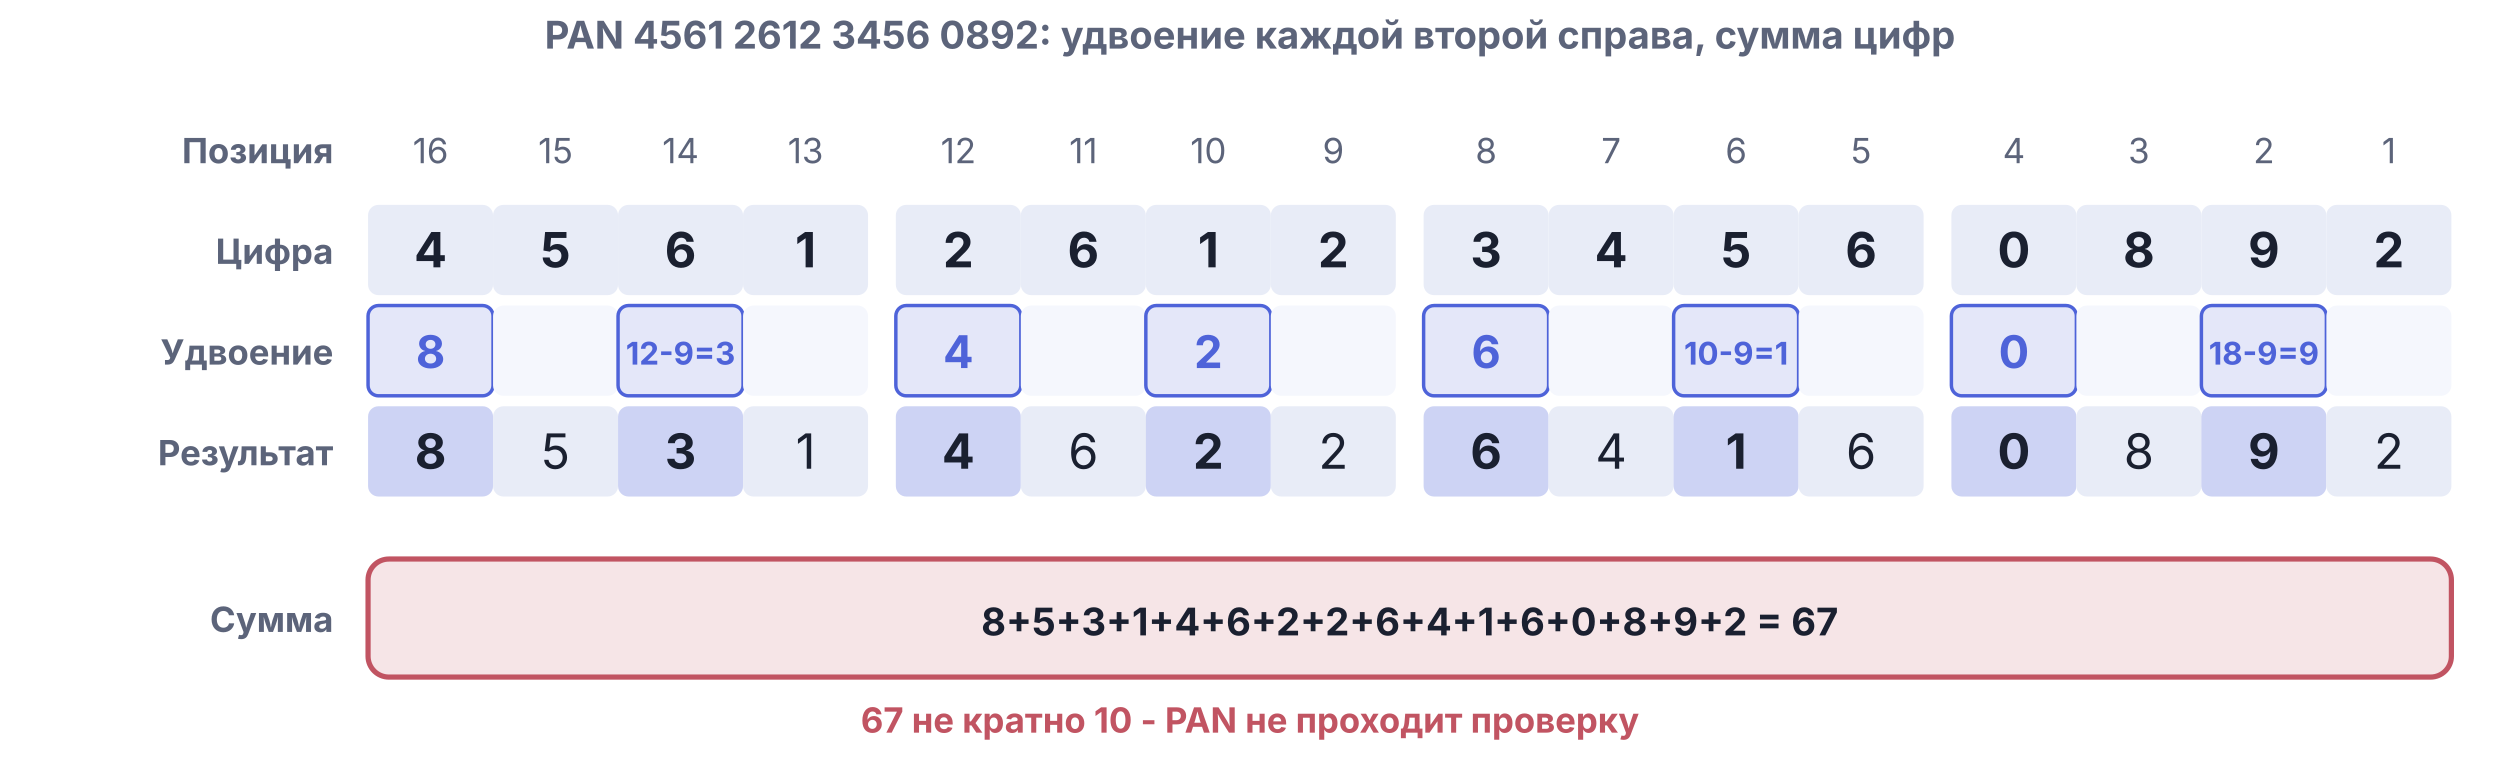
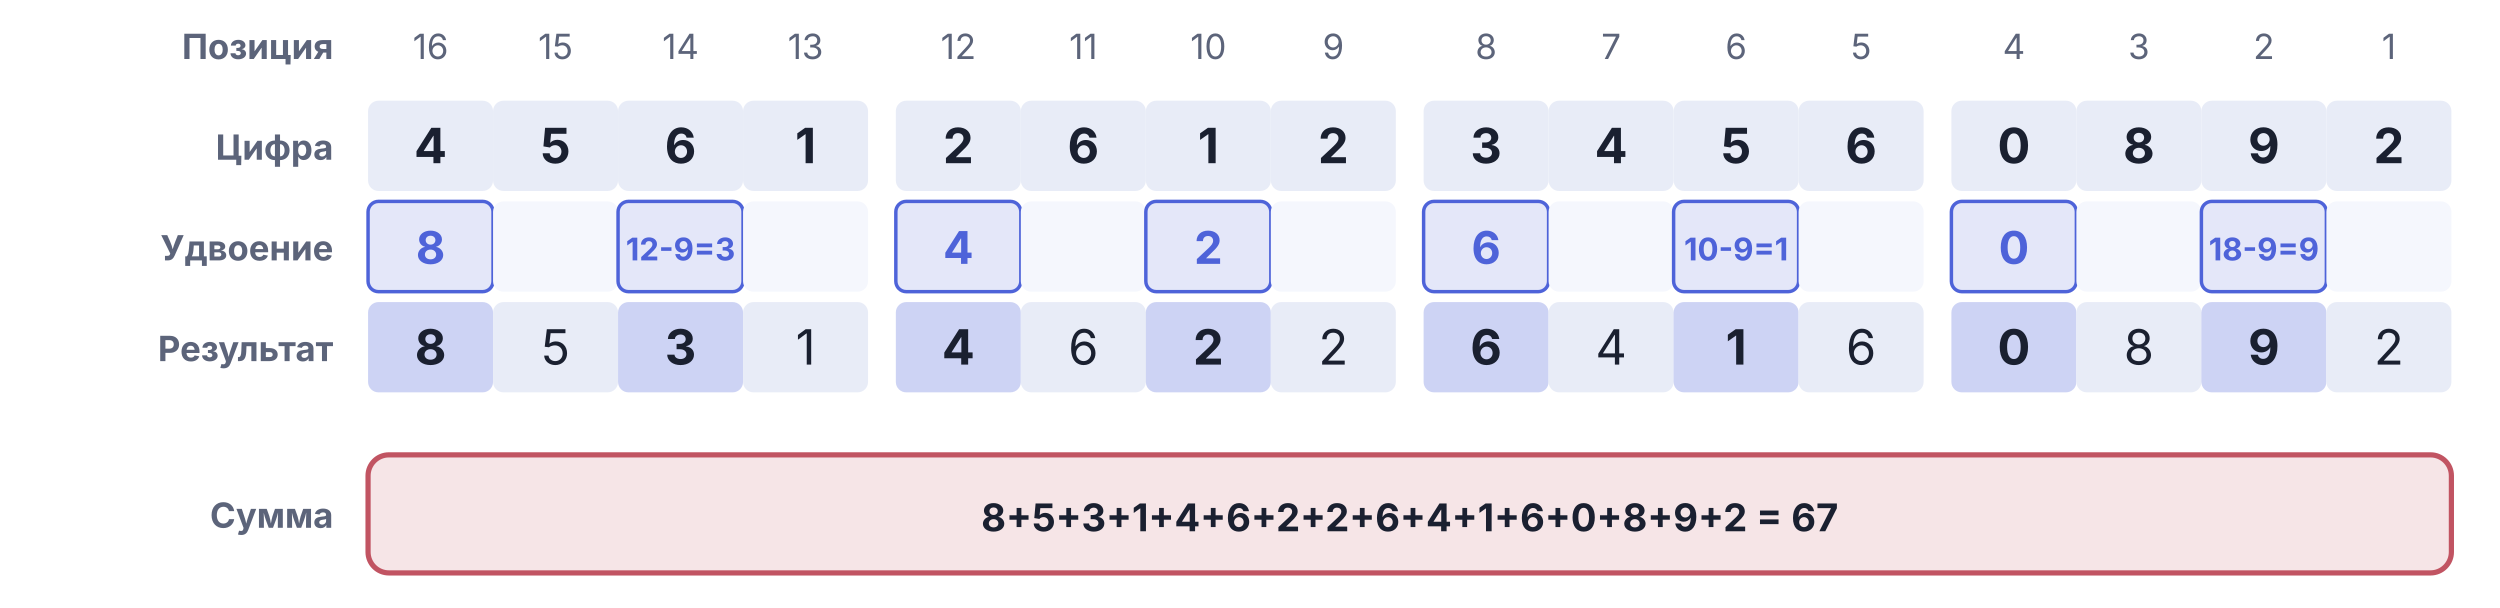
- <svg xmlns="http://www.w3.org/2000/svg" viewBox="0 0 720 225" width="720" height="225">
-   <text x="360.0" y="14" text-anchor="middle" font-family="Inter, -apple-system, BlinkMacSystemFont, 'Helvetica Neue', Arial, sans-serif" font-size="11" font-weight="bold" fill="#5C647A">PAN 4561 2612 3456 0892: удвоение каждой второй справа, сумма цифр</text>
+ <svg xmlns="http://www.w3.org/2000/svg" viewBox="0 30 720 175" width="720" height="175">
  <text x="96" y="47.0" text-anchor="end" font-family="Inter, -apple-system, BlinkMacSystemFont, 'Helvetica Neue', Arial, sans-serif" font-size="10" font-weight="bold" fill="#5C647A">Позиция</text>
  <text x="96" y="76.0" text-anchor="end" font-family="Inter, -apple-system, BlinkMacSystemFont, 'Helvetica Neue', Arial, sans-serif" font-size="10" font-weight="bold" fill="#5C647A">Цифра</text>
  <text x="96" y="105.0" text-anchor="end" font-family="Inter, -apple-system, BlinkMacSystemFont, 'Helvetica Neue', Arial, sans-serif" font-size="10" font-weight="bold" fill="#5C647A">Удвоение</text>
  <text x="96" y="134.0" text-anchor="end" font-family="Inter, -apple-system, BlinkMacSystemFont, 'Helvetica Neue', Arial, sans-serif" font-size="10" font-weight="bold" fill="#5C647A">Результат</text>
  <text x="124.0" y="47.0" text-anchor="middle" font-family="Inter, -apple-system, BlinkMacSystemFont, 'Helvetica Neue', Arial, sans-serif" font-size="10" font-weight="normal" fill="#5C647A">16</text>
  <rect x="106" y="59" width="36" height="26" rx="3" fill="#E8ECF7" />
  <text x="124.0" y="77.0" text-anchor="middle" font-family="Inter, -apple-system, BlinkMacSystemFont, 'Helvetica Neue', Arial, sans-serif" font-size="14" font-weight="bold" fill="#1A2030">4</text>
  <rect x="106" y="88" width="36" height="26" rx="3" fill="#4E63D9" fill-opacity="0.15" stroke="#4E63D9" stroke-width="1" />
  <text x="124.0" y="106.0" text-anchor="middle" font-family="Inter, -apple-system, BlinkMacSystemFont, 'Helvetica Neue', Arial, sans-serif" font-size="13" font-weight="bold" fill="#4E63D9">8</text>
  <rect x="106" y="117" width="36" height="26" rx="3" fill="#4E63D9" fill-opacity="0.28" />
  <text x="124.0" y="135.0" text-anchor="middle" font-family="Inter, -apple-system, BlinkMacSystemFont, 'Helvetica Neue', Arial, sans-serif" font-size="14" font-weight="bold" fill="#1A2030">8</text>
  <text x="160.0" y="47.0" text-anchor="middle" font-family="Inter, -apple-system, BlinkMacSystemFont, 'Helvetica Neue', Arial, sans-serif" font-size="10" font-weight="normal" fill="#5C647A">15</text>
  <rect x="142" y="59" width="36" height="26" rx="3" fill="#E8ECF7" />
  <text x="160.0" y="77.0" text-anchor="middle" font-family="Inter, -apple-system, BlinkMacSystemFont, 'Helvetica Neue', Arial, sans-serif" font-size="14" font-weight="bold" fill="#1A2030">5</text>
  <rect x="142" y="88" width="36" height="26" rx="3" fill="#F5F7FD" />
  <rect x="142" y="117" width="36" height="26" rx="3" fill="#E8ECF7" />
  <text x="160.0" y="135.0" text-anchor="middle" font-family="Inter, -apple-system, BlinkMacSystemFont, 'Helvetica Neue', Arial, sans-serif" font-size="14" font-weight="normal" fill="#1A2030">5</text>
  <text x="196.0" y="47.0" text-anchor="middle" font-family="Inter, -apple-system, BlinkMacSystemFont, 'Helvetica Neue', Arial, sans-serif" font-size="10" font-weight="normal" fill="#5C647A">14</text>
  <rect x="178" y="59" width="36" height="26" rx="3" fill="#E8ECF7" />
  <text x="196.0" y="77.0" text-anchor="middle" font-family="Inter, -apple-system, BlinkMacSystemFont, 'Helvetica Neue', Arial, sans-serif" font-size="14" font-weight="bold" fill="#1A2030">6</text>
  <rect x="178" y="88" width="36" height="26" rx="3" fill="#4E63D9" fill-opacity="0.15" stroke="#4E63D9" stroke-width="1" />
  <text x="196.0" y="105.0" text-anchor="middle" font-family="Inter, -apple-system, BlinkMacSystemFont, 'Helvetica Neue', Arial, sans-serif" font-size="9" font-weight="bold" fill="#4E63D9">12-9=3</text>
  <rect x="178" y="117" width="36" height="26" rx="3" fill="#4E63D9" fill-opacity="0.28" />
  <text x="196.0" y="135.0" text-anchor="middle" font-family="Inter, -apple-system, BlinkMacSystemFont, 'Helvetica Neue', Arial, sans-serif" font-size="14" font-weight="bold" fill="#1A2030">3</text>
  <text x="232.0" y="47.0" text-anchor="middle" font-family="Inter, -apple-system, BlinkMacSystemFont, 'Helvetica Neue', Arial, sans-serif" font-size="10" font-weight="normal" fill="#5C647A">13</text>
  <rect x="214" y="59" width="36" height="26" rx="3" fill="#E8ECF7" />
  <text x="232.0" y="77.0" text-anchor="middle" font-family="Inter, -apple-system, BlinkMacSystemFont, 'Helvetica Neue', Arial, sans-serif" font-size="14" font-weight="bold" fill="#1A2030">1</text>
  <rect x="214" y="88" width="36" height="26" rx="3" fill="#F5F7FD" />
  <rect x="214" y="117" width="36" height="26" rx="3" fill="#E8ECF7" />
  <text x="232.0" y="135.0" text-anchor="middle" font-family="Inter, -apple-system, BlinkMacSystemFont, 'Helvetica Neue', Arial, sans-serif" font-size="14" font-weight="normal" fill="#1A2030">1</text>
  <text x="276.0" y="47.0" text-anchor="middle" font-family="Inter, -apple-system, BlinkMacSystemFont, 'Helvetica Neue', Arial, sans-serif" font-size="10" font-weight="normal" fill="#5C647A">12</text>
  <rect x="258" y="59" width="36" height="26" rx="3" fill="#E8ECF7" />
  <text x="276.0" y="77.0" text-anchor="middle" font-family="Inter, -apple-system, BlinkMacSystemFont, 'Helvetica Neue', Arial, sans-serif" font-size="14" font-weight="bold" fill="#1A2030">2</text>
  <rect x="258" y="88" width="36" height="26" rx="3" fill="#4E63D9" fill-opacity="0.15" stroke="#4E63D9" stroke-width="1" />
  <text x="276.0" y="106.0" text-anchor="middle" font-family="Inter, -apple-system, BlinkMacSystemFont, 'Helvetica Neue', Arial, sans-serif" font-size="13" font-weight="bold" fill="#4E63D9">4</text>
  <rect x="258" y="117" width="36" height="26" rx="3" fill="#4E63D9" fill-opacity="0.28" />
  <text x="276.0" y="135.0" text-anchor="middle" font-family="Inter, -apple-system, BlinkMacSystemFont, 'Helvetica Neue', Arial, sans-serif" font-size="14" font-weight="bold" fill="#1A2030">4</text>
  <text x="312.0" y="47.0" text-anchor="middle" font-family="Inter, -apple-system, BlinkMacSystemFont, 'Helvetica Neue', Arial, sans-serif" font-size="10" font-weight="normal" fill="#5C647A">11</text>
  <rect x="294" y="59" width="36" height="26" rx="3" fill="#E8ECF7" />
  <text x="312.0" y="77.0" text-anchor="middle" font-family="Inter, -apple-system, BlinkMacSystemFont, 'Helvetica Neue', Arial, sans-serif" font-size="14" font-weight="bold" fill="#1A2030">6</text>
  <rect x="294" y="88" width="36" height="26" rx="3" fill="#F5F7FD" />
  <rect x="294" y="117" width="36" height="26" rx="3" fill="#E8ECF7" />
  <text x="312.0" y="135.0" text-anchor="middle" font-family="Inter, -apple-system, BlinkMacSystemFont, 'Helvetica Neue', Arial, sans-serif" font-size="14" font-weight="normal" fill="#1A2030">6</text>
  <text x="348.0" y="47.0" text-anchor="middle" font-family="Inter, -apple-system, BlinkMacSystemFont, 'Helvetica Neue', Arial, sans-serif" font-size="10" font-weight="normal" fill="#5C647A">10</text>
  <rect x="330" y="59" width="36" height="26" rx="3" fill="#E8ECF7" />
  <text x="348.0" y="77.0" text-anchor="middle" font-family="Inter, -apple-system, BlinkMacSystemFont, 'Helvetica Neue', Arial, sans-serif" font-size="14" font-weight="bold" fill="#1A2030">1</text>
  <rect x="330" y="88" width="36" height="26" rx="3" fill="#4E63D9" fill-opacity="0.15" stroke="#4E63D9" stroke-width="1" />
  <text x="348.0" y="106.0" text-anchor="middle" font-family="Inter, -apple-system, BlinkMacSystemFont, 'Helvetica Neue', Arial, sans-serif" font-size="13" font-weight="bold" fill="#4E63D9">2</text>
  <rect x="330" y="117" width="36" height="26" rx="3" fill="#4E63D9" fill-opacity="0.28" />
  <text x="348.0" y="135.0" text-anchor="middle" font-family="Inter, -apple-system, BlinkMacSystemFont, 'Helvetica Neue', Arial, sans-serif" font-size="14" font-weight="bold" fill="#1A2030">2</text>
  <text x="384.0" y="47.0" text-anchor="middle" font-family="Inter, -apple-system, BlinkMacSystemFont, 'Helvetica Neue', Arial, sans-serif" font-size="10" font-weight="normal" fill="#5C647A">9</text>
  <rect x="366" y="59" width="36" height="26" rx="3" fill="#E8ECF7" />
  <text x="384.0" y="77.0" text-anchor="middle" font-family="Inter, -apple-system, BlinkMacSystemFont, 'Helvetica Neue', Arial, sans-serif" font-size="14" font-weight="bold" fill="#1A2030">2</text>
  <rect x="366" y="88" width="36" height="26" rx="3" fill="#F5F7FD" />
  <rect x="366" y="117" width="36" height="26" rx="3" fill="#E8ECF7" />
  <text x="384.0" y="135.0" text-anchor="middle" font-family="Inter, -apple-system, BlinkMacSystemFont, 'Helvetica Neue', Arial, sans-serif" font-size="14" font-weight="normal" fill="#1A2030">2</text>
  <text x="428.0" y="47.0" text-anchor="middle" font-family="Inter, -apple-system, BlinkMacSystemFont, 'Helvetica Neue', Arial, sans-serif" font-size="10" font-weight="normal" fill="#5C647A">8</text>
  <rect x="410" y="59" width="36" height="26" rx="3" fill="#E8ECF7" />
  <text x="428.0" y="77.0" text-anchor="middle" font-family="Inter, -apple-system, BlinkMacSystemFont, 'Helvetica Neue', Arial, sans-serif" font-size="14" font-weight="bold" fill="#1A2030">3</text>
  <rect x="410" y="88" width="36" height="26" rx="3" fill="#4E63D9" fill-opacity="0.15" stroke="#4E63D9" stroke-width="1" />
  <text x="428.0" y="106.0" text-anchor="middle" font-family="Inter, -apple-system, BlinkMacSystemFont, 'Helvetica Neue', Arial, sans-serif" font-size="13" font-weight="bold" fill="#4E63D9">6</text>
  <rect x="410" y="117" width="36" height="26" rx="3" fill="#4E63D9" fill-opacity="0.28" />
  <text x="428.0" y="135.0" text-anchor="middle" font-family="Inter, -apple-system, BlinkMacSystemFont, 'Helvetica Neue', Arial, sans-serif" font-size="14" font-weight="bold" fill="#1A2030">6</text>
  <text x="464.0" y="47.0" text-anchor="middle" font-family="Inter, -apple-system, BlinkMacSystemFont, 'Helvetica Neue', Arial, sans-serif" font-size="10" font-weight="normal" fill="#5C647A">7</text>
  <rect x="446" y="59" width="36" height="26" rx="3" fill="#E8ECF7" />
  <text x="464.0" y="77.0" text-anchor="middle" font-family="Inter, -apple-system, BlinkMacSystemFont, 'Helvetica Neue', Arial, sans-serif" font-size="14" font-weight="bold" fill="#1A2030">4</text>
  <rect x="446" y="88" width="36" height="26" rx="3" fill="#F5F7FD" />
  <rect x="446" y="117" width="36" height="26" rx="3" fill="#E8ECF7" />
  <text x="464.0" y="135.0" text-anchor="middle" font-family="Inter, -apple-system, BlinkMacSystemFont, 'Helvetica Neue', Arial, sans-serif" font-size="14" font-weight="normal" fill="#1A2030">4</text>
  <text x="500.0" y="47.0" text-anchor="middle" font-family="Inter, -apple-system, BlinkMacSystemFont, 'Helvetica Neue', Arial, sans-serif" font-size="10" font-weight="normal" fill="#5C647A">6</text>
  <rect x="482" y="59" width="36" height="26" rx="3" fill="#E8ECF7" />
  <text x="500.0" y="77.0" text-anchor="middle" font-family="Inter, -apple-system, BlinkMacSystemFont, 'Helvetica Neue', Arial, sans-serif" font-size="14" font-weight="bold" fill="#1A2030">5</text>
  <rect x="482" y="88" width="36" height="26" rx="3" fill="#4E63D9" fill-opacity="0.15" stroke="#4E63D9" stroke-width="1" />
  <text x="500.0" y="105.0" text-anchor="middle" font-family="Inter, -apple-system, BlinkMacSystemFont, 'Helvetica Neue', Arial, sans-serif" font-size="9" font-weight="bold" fill="#4E63D9">10-9=1</text>
  <rect x="482" y="117" width="36" height="26" rx="3" fill="#4E63D9" fill-opacity="0.28" />
  <text x="500.0" y="135.0" text-anchor="middle" font-family="Inter, -apple-system, BlinkMacSystemFont, 'Helvetica Neue', Arial, sans-serif" font-size="14" font-weight="bold" fill="#1A2030">1</text>
  <text x="536.0" y="47.0" text-anchor="middle" font-family="Inter, -apple-system, BlinkMacSystemFont, 'Helvetica Neue', Arial, sans-serif" font-size="10" font-weight="normal" fill="#5C647A">5</text>
  <rect x="518" y="59" width="36" height="26" rx="3" fill="#E8ECF7" />
  <text x="536.0" y="77.0" text-anchor="middle" font-family="Inter, -apple-system, BlinkMacSystemFont, 'Helvetica Neue', Arial, sans-serif" font-size="14" font-weight="bold" fill="#1A2030">6</text>
  <rect x="518" y="88" width="36" height="26" rx="3" fill="#F5F7FD" />
  <rect x="518" y="117" width="36" height="26" rx="3" fill="#E8ECF7" />
  <text x="536.0" y="135.0" text-anchor="middle" font-family="Inter, -apple-system, BlinkMacSystemFont, 'Helvetica Neue', Arial, sans-serif" font-size="14" font-weight="normal" fill="#1A2030">6</text>
  <text x="580.0" y="47.0" text-anchor="middle" font-family="Inter, -apple-system, BlinkMacSystemFont, 'Helvetica Neue', Arial, sans-serif" font-size="10" font-weight="normal" fill="#5C647A">4</text>
  <rect x="562" y="59" width="36" height="26" rx="3" fill="#E8ECF7" />
  <text x="580.0" y="77.0" text-anchor="middle" font-family="Inter, -apple-system, BlinkMacSystemFont, 'Helvetica Neue', Arial, sans-serif" font-size="14" font-weight="bold" fill="#1A2030">0</text>
  <rect x="562" y="88" width="36" height="26" rx="3" fill="#4E63D9" fill-opacity="0.15" stroke="#4E63D9" stroke-width="1" />
  <text x="580.0" y="106.0" text-anchor="middle" font-family="Inter, -apple-system, BlinkMacSystemFont, 'Helvetica Neue', Arial, sans-serif" font-size="13" font-weight="bold" fill="#4E63D9">0</text>
  <rect x="562" y="117" width="36" height="26" rx="3" fill="#4E63D9" fill-opacity="0.28" />
  <text x="580.0" y="135.0" text-anchor="middle" font-family="Inter, -apple-system, BlinkMacSystemFont, 'Helvetica Neue', Arial, sans-serif" font-size="14" font-weight="bold" fill="#1A2030">0</text>
  <text x="616.0" y="47.0" text-anchor="middle" font-family="Inter, -apple-system, BlinkMacSystemFont, 'Helvetica Neue', Arial, sans-serif" font-size="10" font-weight="normal" fill="#5C647A">3</text>
  <rect x="598" y="59" width="36" height="26" rx="3" fill="#E8ECF7" />
  <text x="616.0" y="77.0" text-anchor="middle" font-family="Inter, -apple-system, BlinkMacSystemFont, 'Helvetica Neue', Arial, sans-serif" font-size="14" font-weight="bold" fill="#1A2030">8</text>
  <rect x="598" y="88" width="36" height="26" rx="3" fill="#F5F7FD" />
  <rect x="598" y="117" width="36" height="26" rx="3" fill="#E8ECF7" />
  <text x="616.0" y="135.0" text-anchor="middle" font-family="Inter, -apple-system, BlinkMacSystemFont, 'Helvetica Neue', Arial, sans-serif" font-size="14" font-weight="normal" fill="#1A2030">8</text>
  <text x="652.0" y="47.0" text-anchor="middle" font-family="Inter, -apple-system, BlinkMacSystemFont, 'Helvetica Neue', Arial, sans-serif" font-size="10" font-weight="normal" fill="#5C647A">2</text>
  <rect x="634" y="59" width="36" height="26" rx="3" fill="#E8ECF7" />
  <text x="652.0" y="77.0" text-anchor="middle" font-family="Inter, -apple-system, BlinkMacSystemFont, 'Helvetica Neue', Arial, sans-serif" font-size="14" font-weight="bold" fill="#1A2030">9</text>
  <rect x="634" y="88" width="36" height="26" rx="3" fill="#4E63D9" fill-opacity="0.15" stroke="#4E63D9" stroke-width="1" />
  <text x="652.0" y="105.0" text-anchor="middle" font-family="Inter, -apple-system, BlinkMacSystemFont, 'Helvetica Neue', Arial, sans-serif" font-size="9" font-weight="bold" fill="#4E63D9">18-9=9</text>
  <rect x="634" y="117" width="36" height="26" rx="3" fill="#4E63D9" fill-opacity="0.28" />
  <text x="652.0" y="135.0" text-anchor="middle" font-family="Inter, -apple-system, BlinkMacSystemFont, 'Helvetica Neue', Arial, sans-serif" font-size="14" font-weight="bold" fill="#1A2030">9</text>
  <text x="688.0" y="47.0" text-anchor="middle" font-family="Inter, -apple-system, BlinkMacSystemFont, 'Helvetica Neue', Arial, sans-serif" font-size="10" font-weight="normal" fill="#5C647A">1</text>
  <rect x="670" y="59" width="36" height="26" rx="3" fill="#E8ECF7" />
  <text x="688.0" y="77.0" text-anchor="middle" font-family="Inter, -apple-system, BlinkMacSystemFont, 'Helvetica Neue', Arial, sans-serif" font-size="14" font-weight="bold" fill="#1A2030">2</text>
  <rect x="670" y="88" width="36" height="26" rx="3" fill="#F5F7FD" />
  <rect x="670" y="117" width="36" height="26" rx="3" fill="#E8ECF7" />
  <text x="688.0" y="135.0" text-anchor="middle" font-family="Inter, -apple-system, BlinkMacSystemFont, 'Helvetica Neue', Arial, sans-serif" font-size="14" font-weight="normal" fill="#1A2030">2</text>
  <text x="96" y="182.0" text-anchor="end" font-family="Inter, -apple-system, BlinkMacSystemFont, 'Helvetica Neue', Arial, sans-serif" font-size="10" font-weight="bold" fill="#5C647A">Сумма</text>
  <rect x="106" y="161" width="600" height="34" rx="6" fill="#C15462" fill-opacity="0.15" stroke="#C15462" stroke-width="1.5" />
  <text x="406.0" y="183.0" text-anchor="middle" font-family="Inter, -apple-system, BlinkMacSystemFont, 'Helvetica Neue', Arial, sans-serif" font-size="11" font-weight="bold" fill="#1A2030">8+5+3+1+4+6+2+2+6+4+1+6+0+8+9+2 = 67</text>
-   <text x="360.0" y="211" text-anchor="middle" font-family="Inter, -apple-system, BlinkMacSystemFont, 'Helvetica Neue', Arial, sans-serif" font-size="10" font-weight="bold" fill="#C15462">67 не кратно 10 - PAN не проходит проверку</text>
</svg>
